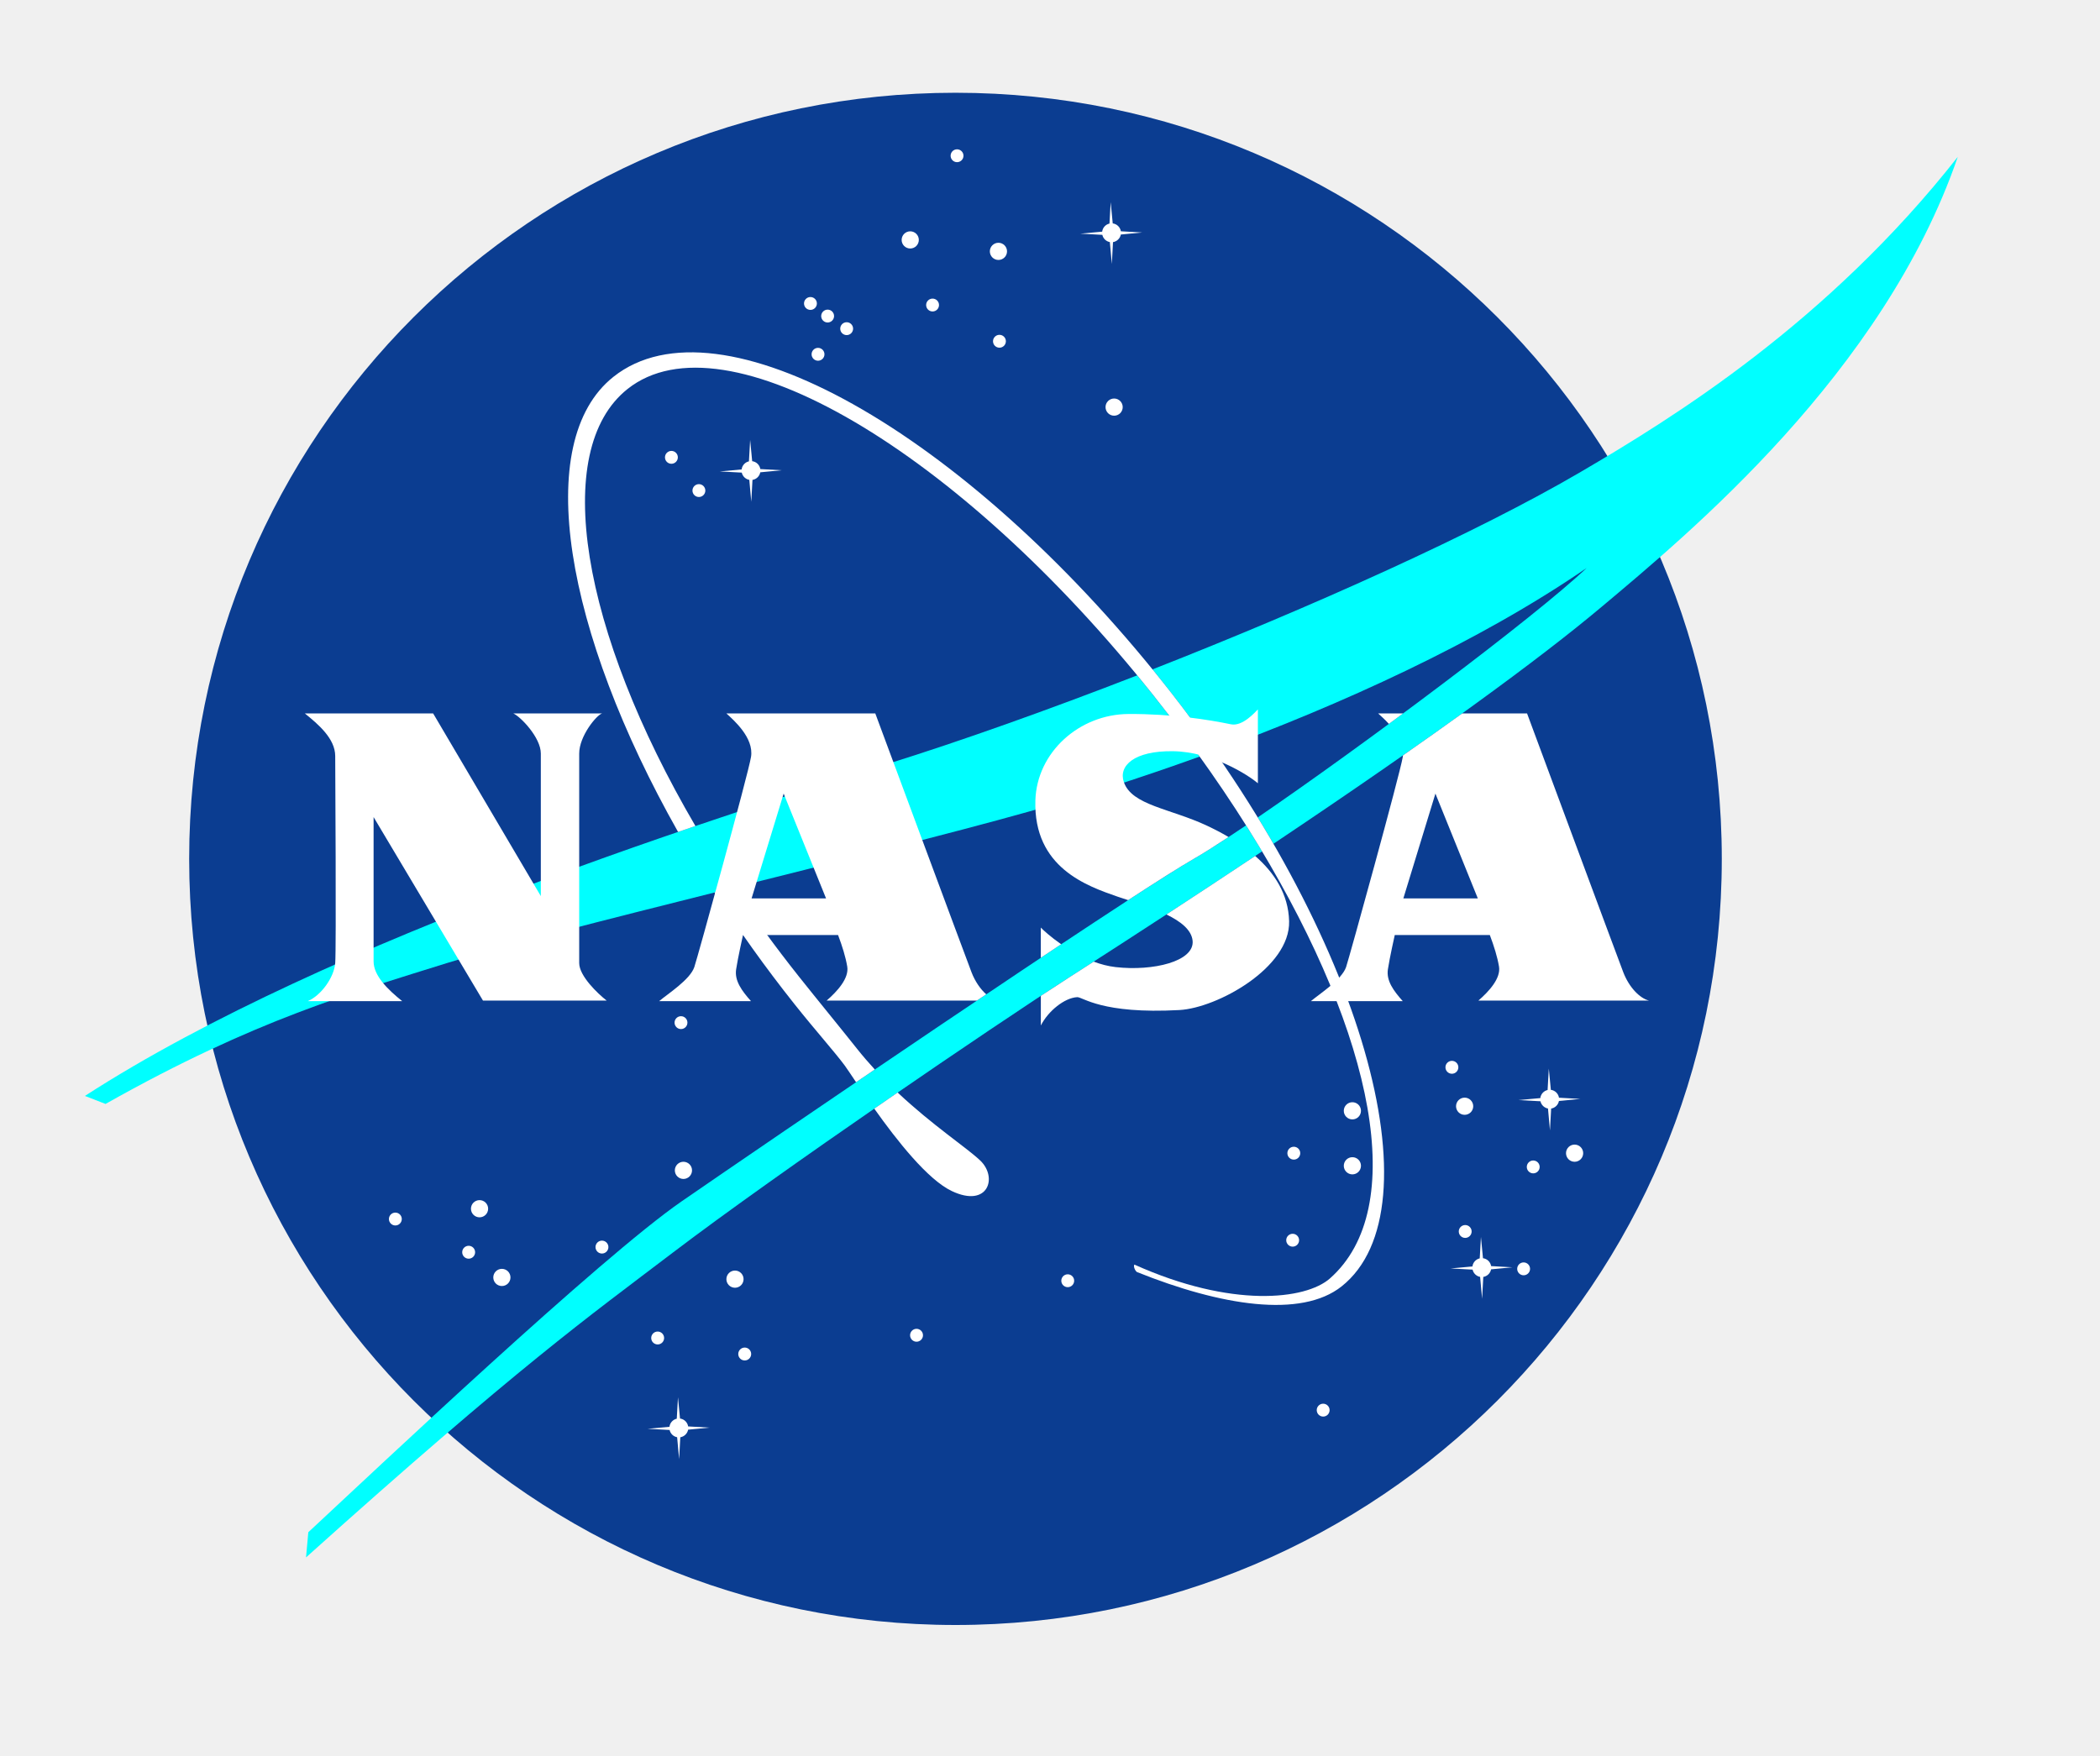
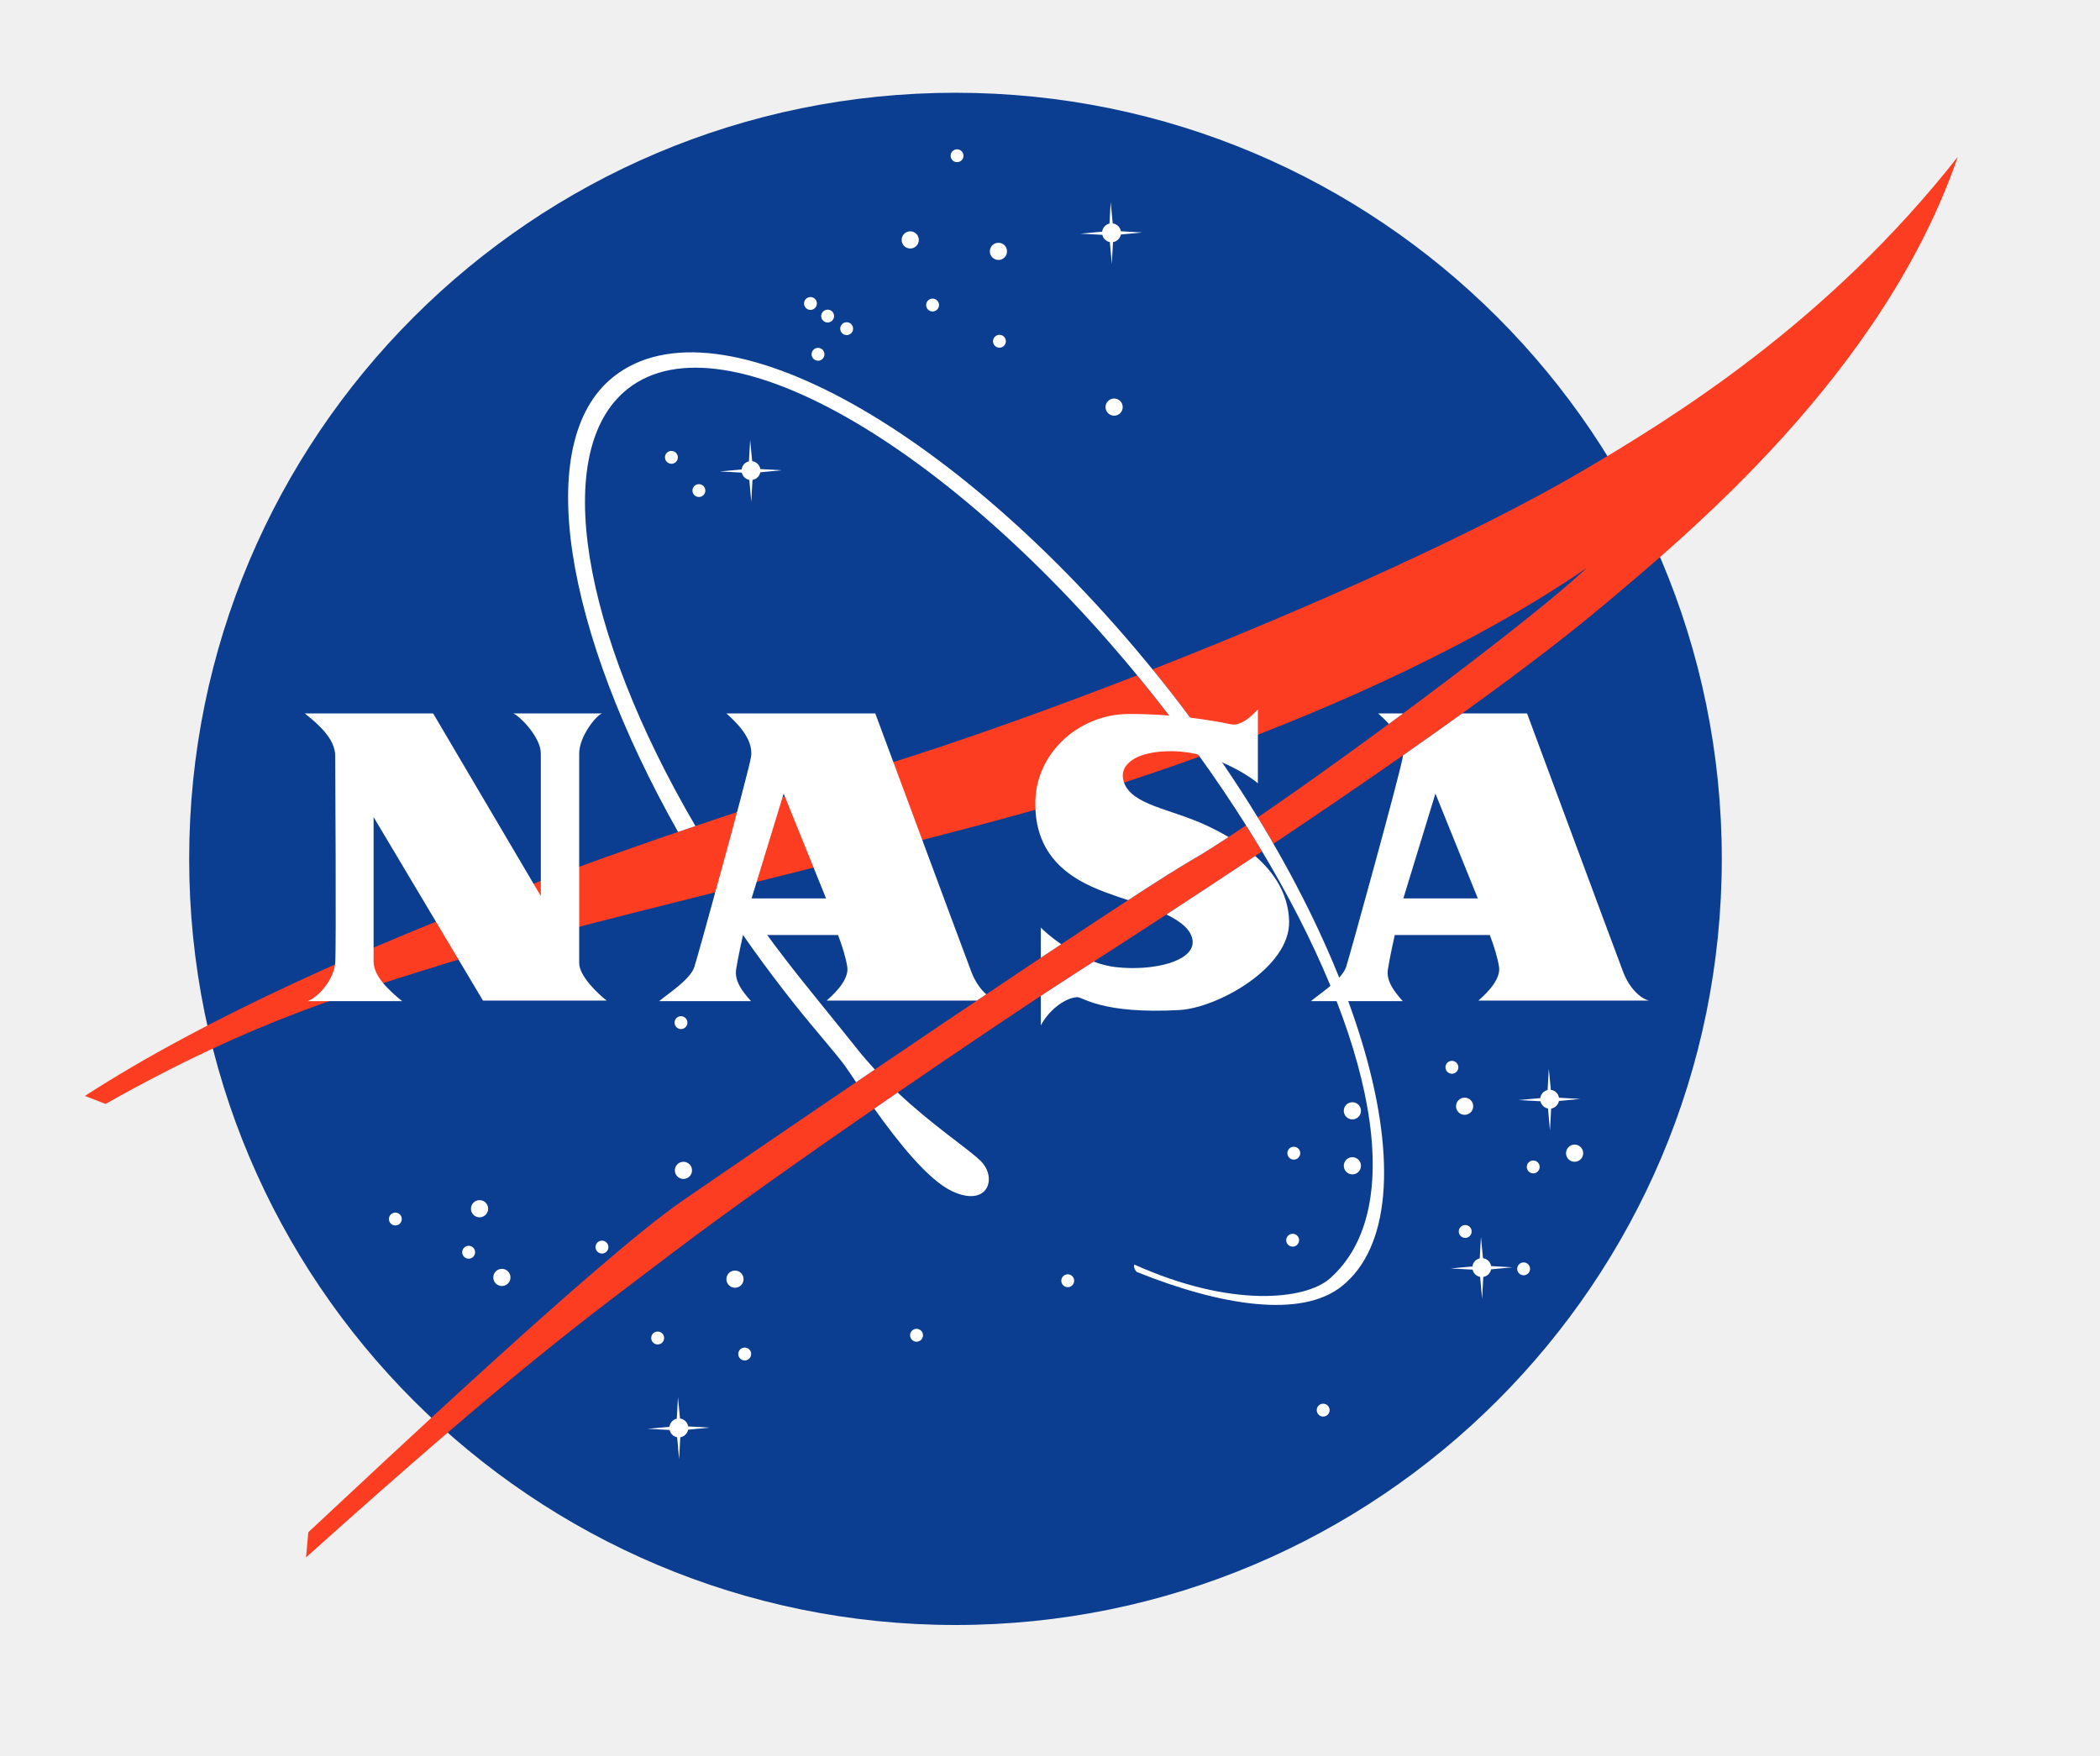
<svg xmlns="http://www.w3.org/2000/svg" height="92" viewBox="0 0 110 92" width="110">
-   <style type="text/css">
-       
-         path {
-             animation-duration: 10s;
-             animation-iteration-count: infinite;
-             animation-name: animation-fade-out;
-             animation-direction: alternate;
-         }
- 
-         @keyframes animation-fade-out {
-             from { 
-                 opacity: 0;
-             }
-             to {
-                 opacity: 1;
-              }
-         }
- 
-         #path-red-chevron {
-             fill: #0fff;
-             animation-iteration-count: infinite;
-             animation-name: animation-chevron;
-             animation-direction: alternate;
-         }
- 
-         @keyframes animation-chevron {
-             0%{
-                 opacity: 0; 
-             }
-             25% {
-                 opacity: 0; 
-             }
-             50% {
-                 opacity: 0; 
-             }
-             75% {
-                 opacity: 1; 
-                 fill: #fc3d21;
-             }
-             100% {
-                 opacity: 1;
-                 fill: #fc3d21;
-              }
-         }
- 
-       
-   </style>
  <circle cx="50.049" cy="45" fill="#0b3d91" r="40.14" />
  <g fill="#fff">
    <circle cx="47.679" cy="12.57" r=".45" />
    <circle cx="52.299" cy="13.17" r=".45" />
    <circle cx="58.359" cy="21.33" r=".45" />
    <circle cx="25.119" cy="63.33" r=".45" />
    <circle cx="26.289" cy="66.93" r=".45" />
    <circle cx="20.709" cy="63.87" r=".337" />
    <circle cx="39.009" cy="70.942" r=".338" />
    <circle cx="67.711" cy="64.98" r=".337" />
    <circle cx="76.052" cy="55.92" r=".338" />
    <circle cx="35.169" cy="23.962" r=".337" />
    <circle cx="44.349" cy="17.22" r=".337" />
    <circle cx="43.352" cy="16.56" r=".337" />
    <circle cx="42.452" cy="15.9" r=".337" />
    <circle cx="36.609" cy="25.703" r=".337" />
    <circle cx="50.131" cy="8.16" r=".337" />
    <circle cx="52.352" cy="17.88" r=".337" />
    <circle cx="48.849" cy="15.982" r=".337" />
    <circle cx="42.849" cy="18.563" r=".337" />
    <circle cx="69.309" cy="73.883" r=".337" />
    <circle cx="24.549" cy="65.61" r=".338" />
    <circle cx="48.009" cy="69.96" r=".338" />
    <circle cx="31.531" cy="65.34" r=".338" />
    <circle cx="34.449" cy="70.103" r=".338" />
    <circle cx="55.929" cy="67.103" r=".337" />
    <circle cx="67.771" cy="60.42" r=".337" />
    <circle cx="76.749" cy="64.522" r=".337" />
    <circle cx="79.809" cy="66.48" r=".337" />
    <circle cx="80.312" cy="61.14" r=".337" />
    <circle cx="35.671" cy="53.58" r=".337" />
    <circle cx="35.799" cy="61.32" r=".45" />
    <circle cx="38.499" cy="67.02" r=".45" />
    <circle cx="70.839" cy="61.08" r=".45" />
    <circle cx="82.479" cy="60.42" r=".45" />
    <circle cx="76.719" cy="57.96" r=".45" />
    <circle cx="70.839" cy="58.2" r=".45" />
-     <path id="path-1" d="M58.71 12.288l1.119-.107-1.117-.063c-.035-.216-.208-.385-.426-.413l-.107-1.114-.064 1.123c-.202.045-.357.214-.382.424l-1.144.104 1.152.062c.042.193.198.344.394.38l.104 1.148.061-1.146C58.507 12.651 58.671 12.492 58.71 12.288z" />
-     <path id="path-2" d="M39.824 24.746l1.119-.107-1.117-.063c-.034-.216-.208-.385-.426-.413l-.107-1.114-.063 1.123c-.203.045-.358.214-.383.424l-1.144.104 1.152.062c.042.193.198.344.394.38l.104 1.148.062-1.146C39.622 25.11 39.786 24.95 39.824 24.746z" />
-     <path id="path-3" d="M81.659 57.684l1.119-.107-1.117-.063c-.034-.216-.208-.385-.426-.413l-.107-1.114-.063 1.123c-.202.045-.357.214-.382.424l-1.144.104 1.152.062c.042.193.198.344.394.38l.104 1.148.062-1.146C81.456 58.048 81.62 57.889 81.659 57.684z" />
-     <path id="path-4" d="M36.044 74.906l1.119-.107-1.117-.063c-.035-.216-.208-.385-.426-.413l-.107-1.113-.063 1.122c-.203.045-.358.214-.383.424l-1.144.104 1.152.062c.042.193.198.345.394.38l.104 1.148.062-1.146C35.841 75.27 36.006 75.11 36.044 74.906z" />
-     <path id="path-5" d="M78.104 66.506l1.119-.107-1.117-.063c-.034-.216-.208-.385-.426-.413l-.107-1.114-.063 1.122c-.202.045-.357.214-.382.424l-1.144.104 1.152.062c.042.193.198.344.394.38l.104 1.148.062-1.146C77.901 66.87 78.066 66.71 78.104 66.506z" />
-     <path id="path-red-chevron" d="M59.568 35.385c-4.667 1.814-9.219 3.433-13.06 4.635-7.805 2.444-29.16 9.06-42.06 17.4l1.08.42c7.86-4.44 12.969-5.835 17.88-7.38 5.34-1.68 22.603-5.72 30.42-7.92 2.641-.743 5.734-1.716 9.01-2.9-.762-1.063-1.566-2.129-2.412-3.193C60.143 36.088 59.856 35.734 59.568 35.385zM65.27 43.244c-1.13.763-2.077 1.372-2.74 1.756-3.84 2.22-22.561 15-26.82 17.94s-16.08 14.1-19.56 17.34l-.12 1.319c11.22-10.08 14.74-12.566 19.2-15.959 5.52-4.2 16.939-11.97 20.82-14.46 3.71-2.38 7.056-4.569 10.059-6.572-.049-.082-.098-.164-.147-.247C65.736 43.99 65.505 43.618 65.27 43.244zM82.809 24.72c-5.466 3.204-14.081 7.071-22.439 10.352.2.245.399.492.597.741.934 1.176 1.815 2.36 2.644 3.545 6.57-2.42 13.779-5.668 19.499-9.599-2.725 2.582-11.734 9.315-17.227 13.068.283.461.557.922.822 1.381 8.322-5.569 13.922-9.668 17.185-12.409 4.5-3.78 14.76-12.24 18.66-23.58C95.709 16.92 87.621 21.899 82.809 24.72z" fill="#fc3d21" />
-     <path id="path-orbit" d="M44.884 54.939c-.885-1.114-2.109-2.606-3.028-3.763-1.229-1.547-2.366-3.11-3.408-4.671-.34.085-.679.17-1.018.255 1.258 1.963 2.655 3.923 4.177 5.839 1.112 1.4 2.123 2.527 2.641 3.228.105.142.313.456.594.874.324-.22.651-.442.981-.666C45.504 55.688 45.189 55.323 44.884 54.939zM51.344 60.803c-.727-.688-2.49-1.837-4.325-3.561-.405.278-.814.56-1.224.844 1.185 1.67 2.799 3.721 4.063 4.319C51.762 63.307 52.275 61.685 51.344 60.803zM60.967 35.813c-10.492-13.206-23.309-20.461-28.835-16.07-4.292 3.41-2.53 13.376 3.386 23.845.306-.105.609-.208.909-.31-5.971-10.2-7.605-19.679-3.557-22.896 5.087-4.042 17.37 3.241 27.558 16.064 2.109 2.654 3.963 5.318 5.533 7.915 6.012 9.95 7.857 18.948 3.703 22.621-1.271 1.124-5.155 1.565-10.243-.725-.071.089.043.33.132.389 4.392 1.766 8.599 2.439 10.723.752C75.38 63.342 71.459 49.019 60.967 35.813z" />
-     <path id="path-8" d="M15.969 37.38h6.72l5.64 9.57c0 0 0-6.93 0-7.47 0-.84-1.065-1.935-1.44-2.1.45 0 4.38 0 4.65 0-.285.075-1.2 1.185-1.2 2.1 0 .45 0 10.5 0 10.98 0 .675.975 1.605 1.44 1.965h-6.48l-5.73-9.615c0 0 0 7.17 0 7.56 0 .75.735 1.47 1.5 2.085h-4.95c.705-.3 1.38-1.245 1.44-1.995s0-10.425 0-10.845C17.559 38.7 16.674 37.95 15.969 37.38z" />
-     <path id="path-9" d="M77.439 52.425h8.94c-.495-.12-1.05-.705-1.35-1.485-.3-.78-5.04-13.56-5.04-13.56H76.59c-.964.694-1.997 1.426-3.1 2.197-.003.028-.006.056-.011.083-.148.9-2.808 10.534-2.97 11.01-.225.66-1.38 1.395-1.845 1.785h4.815c-.48-.54-.87-1.065-.78-1.665.09-.6.36-1.8.36-1.8h4.98c.225.6.393 1.139.48 1.65C78.624 51.255 77.994 51.945 77.439 52.425zM73.509 47.07l1.68-5.49 2.22 5.49H73.509zM72.752 37.928c.247-.182.495-.365.742-.548h-1.305C72.319 37.5 72.534 37.689 72.752 37.928z" />
-     <path id="path-10" d="M38.559 50.79c.09-.6.36-1.8.36-1.8h4.98c.225.6.393 1.139.48 1.65.105.615-.525 1.305-1.08 1.785h7.871c.164-.11.327-.22.49-.329-.305-.27-.586-.675-.771-1.156-.3-.78-5.04-13.56-5.04-13.56h-7.8c.375.345 1.455 1.275 1.29 2.28-.147.9-2.808 10.534-2.97 11.01-.225.66-1.38 1.395-1.845 1.785h4.815C38.859 51.915 38.469 51.39 38.559 50.79zM41.049 41.58l2.22 5.49h-3.9L41.049 41.58z" />
-     <path id="path-11" d="M65.748 44.848c-1.468.978-3.017 1.999-4.649 3.065.732.355 1.315.801 1.371 1.377.104 1.082-2.07 1.605-4.035 1.38-.393-.045-.779-.148-1.147-.286-.408.263-.82.528-1.238.796-.425.273-.941.609-1.53.997v1.553c.39-.765 1.243-1.45 1.905-1.485.285-.015 1.275.9 5.355.675 1.98-.109 5.805-2.22 5.745-4.65C67.489 46.834 66.739 45.714 65.748 44.848zM54.519 48.6v1.582c.361-.241.717-.478 1.066-.709C55.036 49.091 54.647 48.734 54.519 48.6zM64.353 43.855c-.38-.225-.765-.422-1.134-.596-1.92-.9-3.93-1.065-4.35-2.28-.296-.857.54-1.65 2.58-1.62 2.04.03 3.93 1.245 4.44 1.68v-3.87c-.15.15-.808.905-1.41.78-1.155-.24-3.12-.553-5.37-.54-2.58.015-4.8 2.009-4.875 4.53-.105 3.525 2.715 4.485 4.305 5.04.164.057.351.118.554.183 1.525-.992 2.731-1.756 3.437-2.163C63.004 44.726 63.625 44.334 64.353 43.855z" />
+     <path d="M58.71 12.288l1.119-.107-1.117-.063c-.035-.216-.208-.385-.426-.413l-.107-1.114-.064 1.123c-.202.045-.357.214-.382.424l-1.144.104 1.152.062c.042.193.198.344.394.38l.104 1.148.061-1.146C58.507 12.651 58.671 12.492 58.71 12.288z" />
+     <path d="M39.824 24.746l1.119-.107-1.117-.063c-.034-.216-.208-.385-.426-.413l-.107-1.114-.063 1.123c-.203.045-.358.214-.383.424l-1.144.104 1.152.062c.042.193.198.344.394.38l.104 1.148.062-1.146C39.622 25.11 39.786 24.95 39.824 24.746z" />
+     <path d="M81.659 57.684l1.119-.107-1.117-.063c-.034-.216-.208-.385-.426-.413l-.107-1.114-.063 1.123c-.202.045-.357.214-.382.424l-1.144.104 1.152.062c.042.193.198.344.394.38l.104 1.148.062-1.146C81.456 58.048 81.62 57.889 81.659 57.684z" />
+     <path d="M36.044 74.906l1.119-.107-1.117-.063c-.035-.216-.208-.385-.426-.413l-.107-1.113-.063 1.122c-.203.045-.358.214-.383.424l-1.144.104 1.152.062c.042.193.198.345.394.38l.104 1.148.062-1.146C35.841 75.27 36.006 75.11 36.044 74.906z" />
+     <path d="M78.104 66.506l1.119-.107-1.117-.063c-.034-.216-.208-.385-.426-.413l-.107-1.114-.063 1.122c-.202.045-.357.214-.382.424l-1.144.104 1.152.062c.042.193.198.344.394.38l.104 1.148.062-1.146C77.901 66.87 78.066 66.71 78.104 66.506z" />
+     <path d="M59.568 35.385c-4.667 1.814-9.219 3.433-13.06 4.635-7.805 2.444-29.16 9.06-42.06 17.4l1.08.42c7.86-4.44 12.969-5.835 17.88-7.38 5.34-1.68 22.603-5.72 30.42-7.92 2.641-.743 5.734-1.716 9.01-2.9-.762-1.063-1.566-2.129-2.412-3.193C60.143 36.088 59.856 35.734 59.568 35.385zM65.27 43.244c-1.13.763-2.077 1.372-2.74 1.756-3.84 2.22-22.561 15-26.82 17.94s-16.08 14.1-19.56 17.34l-.12 1.319c11.22-10.08 14.74-12.566 19.2-15.959 5.52-4.2 16.939-11.97 20.82-14.46 3.71-2.38 7.056-4.569 10.059-6.572-.049-.082-.098-.164-.147-.247C65.736 43.99 65.505 43.618 65.27 43.244zM82.809 24.72c-5.466 3.204-14.081 7.071-22.439 10.352.2.245.399.492.597.741.934 1.176 1.815 2.36 2.644 3.545 6.57-2.42 13.779-5.668 19.499-9.599-2.725 2.582-11.734 9.315-17.227 13.068.283.461.557.922.822 1.381 8.322-5.569 13.922-9.668 17.185-12.409 4.5-3.78 14.76-12.24 18.66-23.58C95.709 16.92 87.621 21.899 82.809 24.72z" fill="#fc3d21" />
+     <path d="M44.884 54.939c-.885-1.114-2.109-2.606-3.028-3.763-1.229-1.547-2.366-3.11-3.408-4.671-.34.085-.679.17-1.018.255 1.258 1.963 2.655 3.923 4.177 5.839 1.112 1.4 2.123 2.527 2.641 3.228.105.142.313.456.594.874.324-.22.651-.442.981-.666C45.504 55.688 45.189 55.323 44.884 54.939zM51.344 60.803c-.727-.688-2.49-1.837-4.325-3.561-.405.278-.814.56-1.224.844 1.185 1.67 2.799 3.721 4.063 4.319C51.762 63.307 52.275 61.685 51.344 60.803zM60.967 35.813c-10.492-13.206-23.309-20.461-28.835-16.07-4.292 3.41-2.53 13.376 3.386 23.845.306-.105.609-.208.909-.31-5.971-10.2-7.605-19.679-3.557-22.896 5.087-4.042 17.37 3.241 27.558 16.064 2.109 2.654 3.963 5.318 5.533 7.915 6.012 9.95 7.857 18.948 3.703 22.621-1.271 1.124-5.155 1.565-10.243-.725-.071.089.043.33.132.389 4.392 1.766 8.599 2.439 10.723.752C75.38 63.342 71.459 49.019 60.967 35.813z" />
+     <path d="M15.969 37.38h6.72l5.64 9.57c0 0 0-6.93 0-7.47 0-.84-1.065-1.935-1.44-2.1.45 0 4.38 0 4.65 0-.285.075-1.2 1.185-1.2 2.1 0 .45 0 10.5 0 10.98 0 .675.975 1.605 1.44 1.965h-6.48l-5.73-9.615c0 0 0 7.17 0 7.56 0 .75.735 1.47 1.5 2.085h-4.95c.705-.3 1.38-1.245 1.44-1.995s0-10.425 0-10.845C17.559 38.7 16.674 37.95 15.969 37.38z" />
+     <path d="M77.439 52.425h8.94c-.495-.12-1.05-.705-1.35-1.485-.3-.78-5.04-13.56-5.04-13.56H76.59c-.964.694-1.997 1.426-3.1 2.197-.003.028-.006.056-.011.083-.148.9-2.808 10.534-2.97 11.01-.225.66-1.38 1.395-1.845 1.785h4.815c-.48-.54-.87-1.065-.78-1.665.09-.6.36-1.8.36-1.8h4.98c.225.6.393 1.139.48 1.65C78.624 51.255 77.994 51.945 77.439 52.425zM73.509 47.07l1.68-5.49 2.22 5.49H73.509zM72.752 37.928c.247-.182.495-.365.742-.548h-1.305C72.319 37.5 72.534 37.689 72.752 37.928z" />
+     <path d="M38.559 50.79c.09-.6.36-1.8.36-1.8h4.98c.225.6.393 1.139.48 1.65.105.615-.525 1.305-1.08 1.785h7.871c.164-.11.327-.22.49-.329-.305-.27-.586-.675-.771-1.156-.3-.78-5.04-13.56-5.04-13.56h-7.8c.375.345 1.455 1.275 1.29 2.28-.147.9-2.808 10.534-2.97 11.01-.225.66-1.38 1.395-1.845 1.785h4.815C38.859 51.915 38.469 51.39 38.559 50.79zM41.049 41.58l2.22 5.49h-3.9L41.049 41.58z" />
+     <path d="M65.748 44.848c-1.468.978-3.017 1.999-4.649 3.065.732.355 1.315.801 1.371 1.377.104 1.082-2.07 1.605-4.035 1.38-.393-.045-.779-.148-1.147-.286-.408.263-.82.528-1.238.796-.425.273-.941.609-1.53.997v1.553c.39-.765 1.243-1.45 1.905-1.485.285-.015 1.275.9 5.355.675 1.98-.109 5.805-2.22 5.745-4.65C67.489 46.834 66.739 45.714 65.748 44.848zM54.519 48.6v1.582c.361-.241.717-.478 1.066-.709C55.036 49.091 54.647 48.734 54.519 48.6zM64.353 43.855c-.38-.225-.765-.422-1.134-.596-1.92-.9-3.93-1.065-4.35-2.28-.296-.857.54-1.65 2.58-1.62 2.04.03 3.93 1.245 4.44 1.68v-3.87c-.15.15-.808.905-1.41.78-1.155-.24-3.12-.553-5.37-.54-2.58.015-4.8 2.009-4.875 4.53-.105 3.525 2.715 4.485 4.305 5.04.164.057.351.118.554.183 1.525-.992 2.731-1.756 3.437-2.163C63.004 44.726 63.625 44.334 64.353 43.855z" />
  </g>
</svg>
